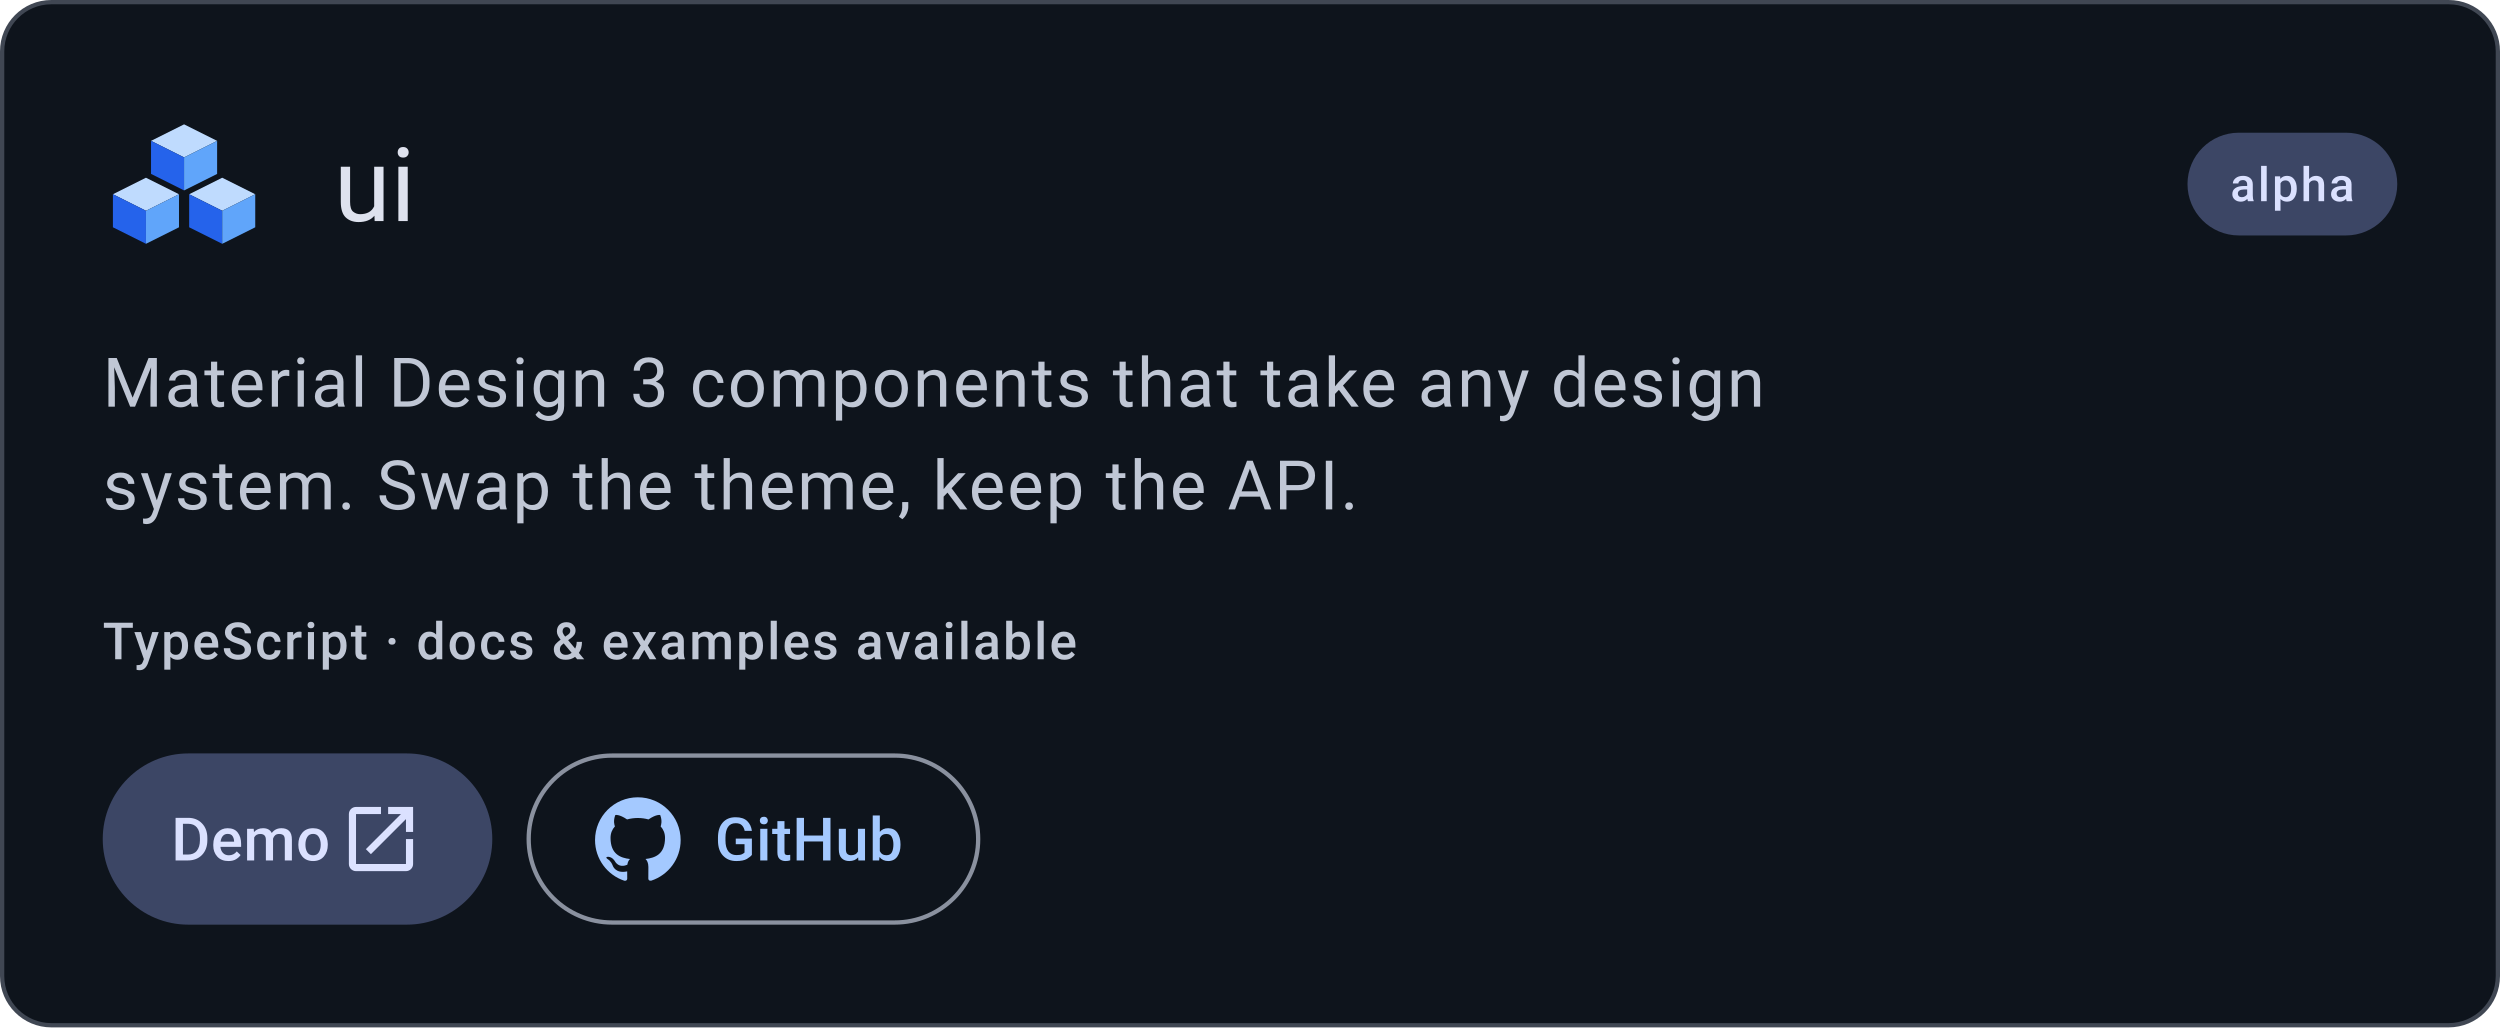
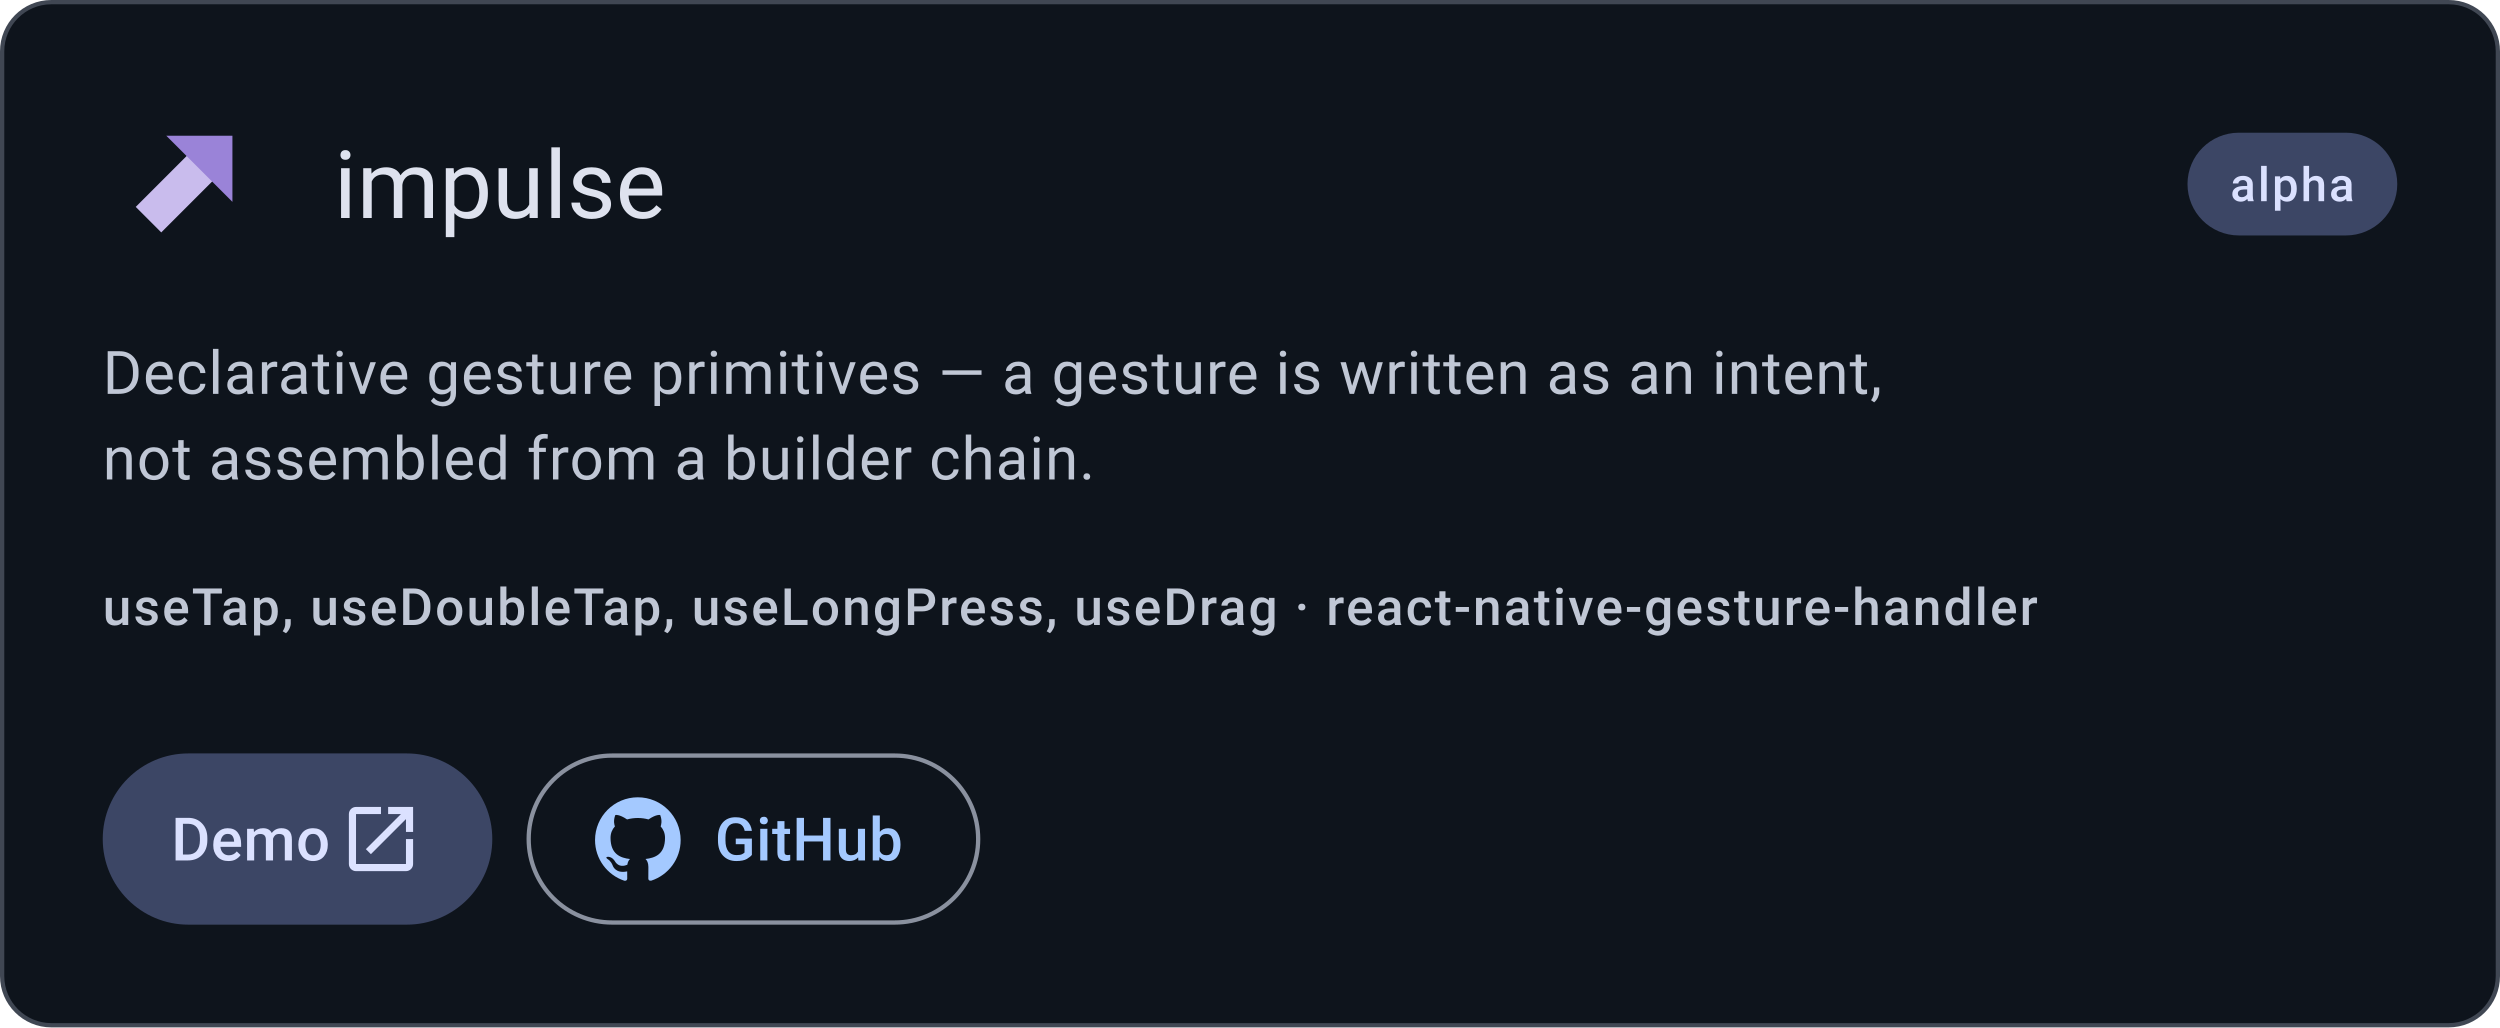
- <svg xmlns="http://www.w3.org/2000/svg" width="584" height="240" viewBox="0 0 584 240" fill="none" role="img" aria-label="ui — Material Design 3 components that take any design system">
+ <svg xmlns="http://www.w3.org/2000/svg" width="584" height="240" viewBox="0 0 584 240" fill="none" role="img" aria-label="impulse — declarative gesture primitives for React Native">
  <rect x="0.5" y="0.5" width="583" height="239" rx="11.5" fill="#0e141c" stroke="#404753" />
  <g transform="translate(24 24) scale(0.59375)">
-     <g transform="translate(0 4)">
+     <g transform="translate(3.01 -3.01)">
      <g>
-         <path d="M 17 25.5 L 30 32 L 17 38.5 L 4 32 Z" fill="#bfdbfe" />
-         <path d="M 4 32 L 17 38.5 L 17 51.5 L 4 45 Z" fill="#2563eb" />
-         <path d="M 17 38.5 L 30 32 L 30 45 L 17 51.5 Z" fill="#60a5fa" />
-         <path d="M 47 25.5 L 60 32 L 47 38.5 L 34 32 Z" fill="#bfdbfe" />
-         <path d="M 34 32 L 47 38.5 L 47 51.5 L 34 45 Z" fill="#2563eb" />
-         <path d="M 47 38.5 L 60 32 L 60 45 L 47 51.5 Z" fill="#60a5fa" />
-         <path d="M 32 4.5 L 45 11 L 32 17.5 L 19 11 Z" fill="#bfdbfe" />
-         <path d="M 19 11 L 32 17.5 L 32 30.5 L 19 24 Z" fill="#2563eb" />
-         <path d="M 32 17.5 L 45 11 L 45 24 L 32 30.5 Z" fill="#60a5fa" />
+         <path d="M 20.01 54.03 L 44.26 29.78 L 34.22 19.74 L 9.97 43.99 Z" fill="#c9bced" />
+         <path d="M 48.01 42.01 L 48.01 15.99 L 21.99 15.99 Z" fill="#9a83d8" />
      </g>
    </g>
  </g>
-   <text x="78" y="51.64" font-family="-apple-system, BlinkMacSystemFont, 'Segoe UI', Roboto, Helvetica, Arial, sans-serif" font-size="24" font-weight="400" fill="#dee2ee">ui</text>
+   <text x="78" y="50.92" font-family="-apple-system, BlinkMacSystemFont, 'Segoe UI', Roboto, Helvetica, Arial, sans-serif" font-size="22" font-weight="400" fill="#dee2ee">impulse</text>
  <rect x="511" y="31" width="49" height="24" rx="12" fill="#3c4665" />
  <text x="535.5" y="47" text-anchor="middle" font-family="-apple-system, BlinkMacSystemFont, 'Segoe UI', Roboto, Helvetica, Arial, sans-serif" font-size="11" font-weight="500" letter-spacing="0.5" fill="#dbe1ff">alpha</text>
-   <text font-family="-apple-system, BlinkMacSystemFont, 'Segoe UI', Roboto, Helvetica, Arial, sans-serif" font-size="16" letter-spacing="0.5" fill="#c0c7d5">
-     <tspan x="24" y="95">Material Design 3 components that take any design</tspan>
-     <tspan x="24" y="119">system. Swap the theme, keep the API.</tspan>
+   <text font-family="-apple-system, BlinkMacSystemFont, 'Segoe UI', Roboto, Helvetica, Arial, sans-serif" font-size="14" letter-spacing="0.25" fill="#c0c7d5">
+     <tspan x="24" y="92">Declarative gesture primitives — a gesture is written as an intent,</tspan>
+     <tspan x="24" y="112">not assembled from a builder chain.</tspan>
  </text>
-   <text x="24" y="154" font-family="-apple-system, BlinkMacSystemFont, 'Segoe UI', Roboto, Helvetica, Arial, sans-serif" font-size="12" font-weight="500" letter-spacing="0.5" fill="#c0c7d5">TypeScript · docs &amp; examples available</text>
+   <text x="24" y="146" font-family="-apple-system, BlinkMacSystemFont, 'Segoe UI', Roboto, Helvetica, Arial, sans-serif" font-size="12" font-weight="500" letter-spacing="0.5" fill="#c0c7d5">useTap, useDoubleTap, useLongPress, useDrag · react-native-gesture-handler</text>
  <rect x="24" y="176" width="91" height="40" rx="20" fill="#3c4665" />
  <g transform="translate(79 186) scale(0.83333)">
    <path d="M14 3v2h3.59L7.76 14.83l1.41 1.41L19 6.41V10h2V3h-7zm5 16H5V5h7V3H5a2 2 0 0 0-2 2v14a2 2 0 0 0 2 2h14a2 2 0 0 0 2-2v-7h-2v7z" fill="#dbe1ff" />
  </g>
  <text x="40" y="201" font-family="-apple-system, BlinkMacSystemFont, 'Segoe UI', Roboto, Helvetica, Arial, sans-serif" font-size="14" font-weight="500" letter-spacing="0.1" fill="#dbe1ff">Demo</text>
  <rect x="123.5" y="176.5" width="105" height="39" rx="19.5" fill="none" stroke="#8a919f" />
  <g transform="translate(139 186) scale(0.83333)">
    <path d="M12 .297c-6.63 0-12 5.373-12 12 0 5.303 3.438 9.8 8.205 11.385.6.113.82-.258.82-.577 0-.285-.01-1.04-.015-2.04-3.338.724-4.042-1.61-4.042-1.61C4.422 18.07 3.633 17.7 3.633 17.7c-1.087-.744.084-.729.084-.729 1.205.084 1.838 1.236 1.838 1.236 1.07 1.835 2.809 1.305 3.495.998.108-.776.417-1.305.76-1.605-2.665-.3-5.466-1.332-5.466-5.93 0-1.31.465-2.38 1.235-3.22-.135-.303-.54-1.523.105-3.176 0 0 1.005-.322 3.3 1.23.96-.267 1.98-.399 3-.405 1.02.006 2.04.138 3 .405 2.28-1.552 3.285-1.23 3.285-1.23.645 1.653.24 2.873.12 3.176.765.84 1.23 1.91 1.23 3.22 0 4.61-2.805 5.625-5.475 5.92.42.36.81 1.096.81 2.22 0 1.606-.015 2.896-.015 3.286 0 .315.21.69.825.57C20.565 22.092 24 17.592 24 12.297c0-6.627-5.373-12-12-12" fill="#a4c9ff" />
  </g>
  <text x="167" y="201" font-family="-apple-system, BlinkMacSystemFont, 'Segoe UI', Roboto, Helvetica, Arial, sans-serif" font-size="14" font-weight="500" letter-spacing="0.1" fill="#a4c9ff">GitHub</text>
</svg>
